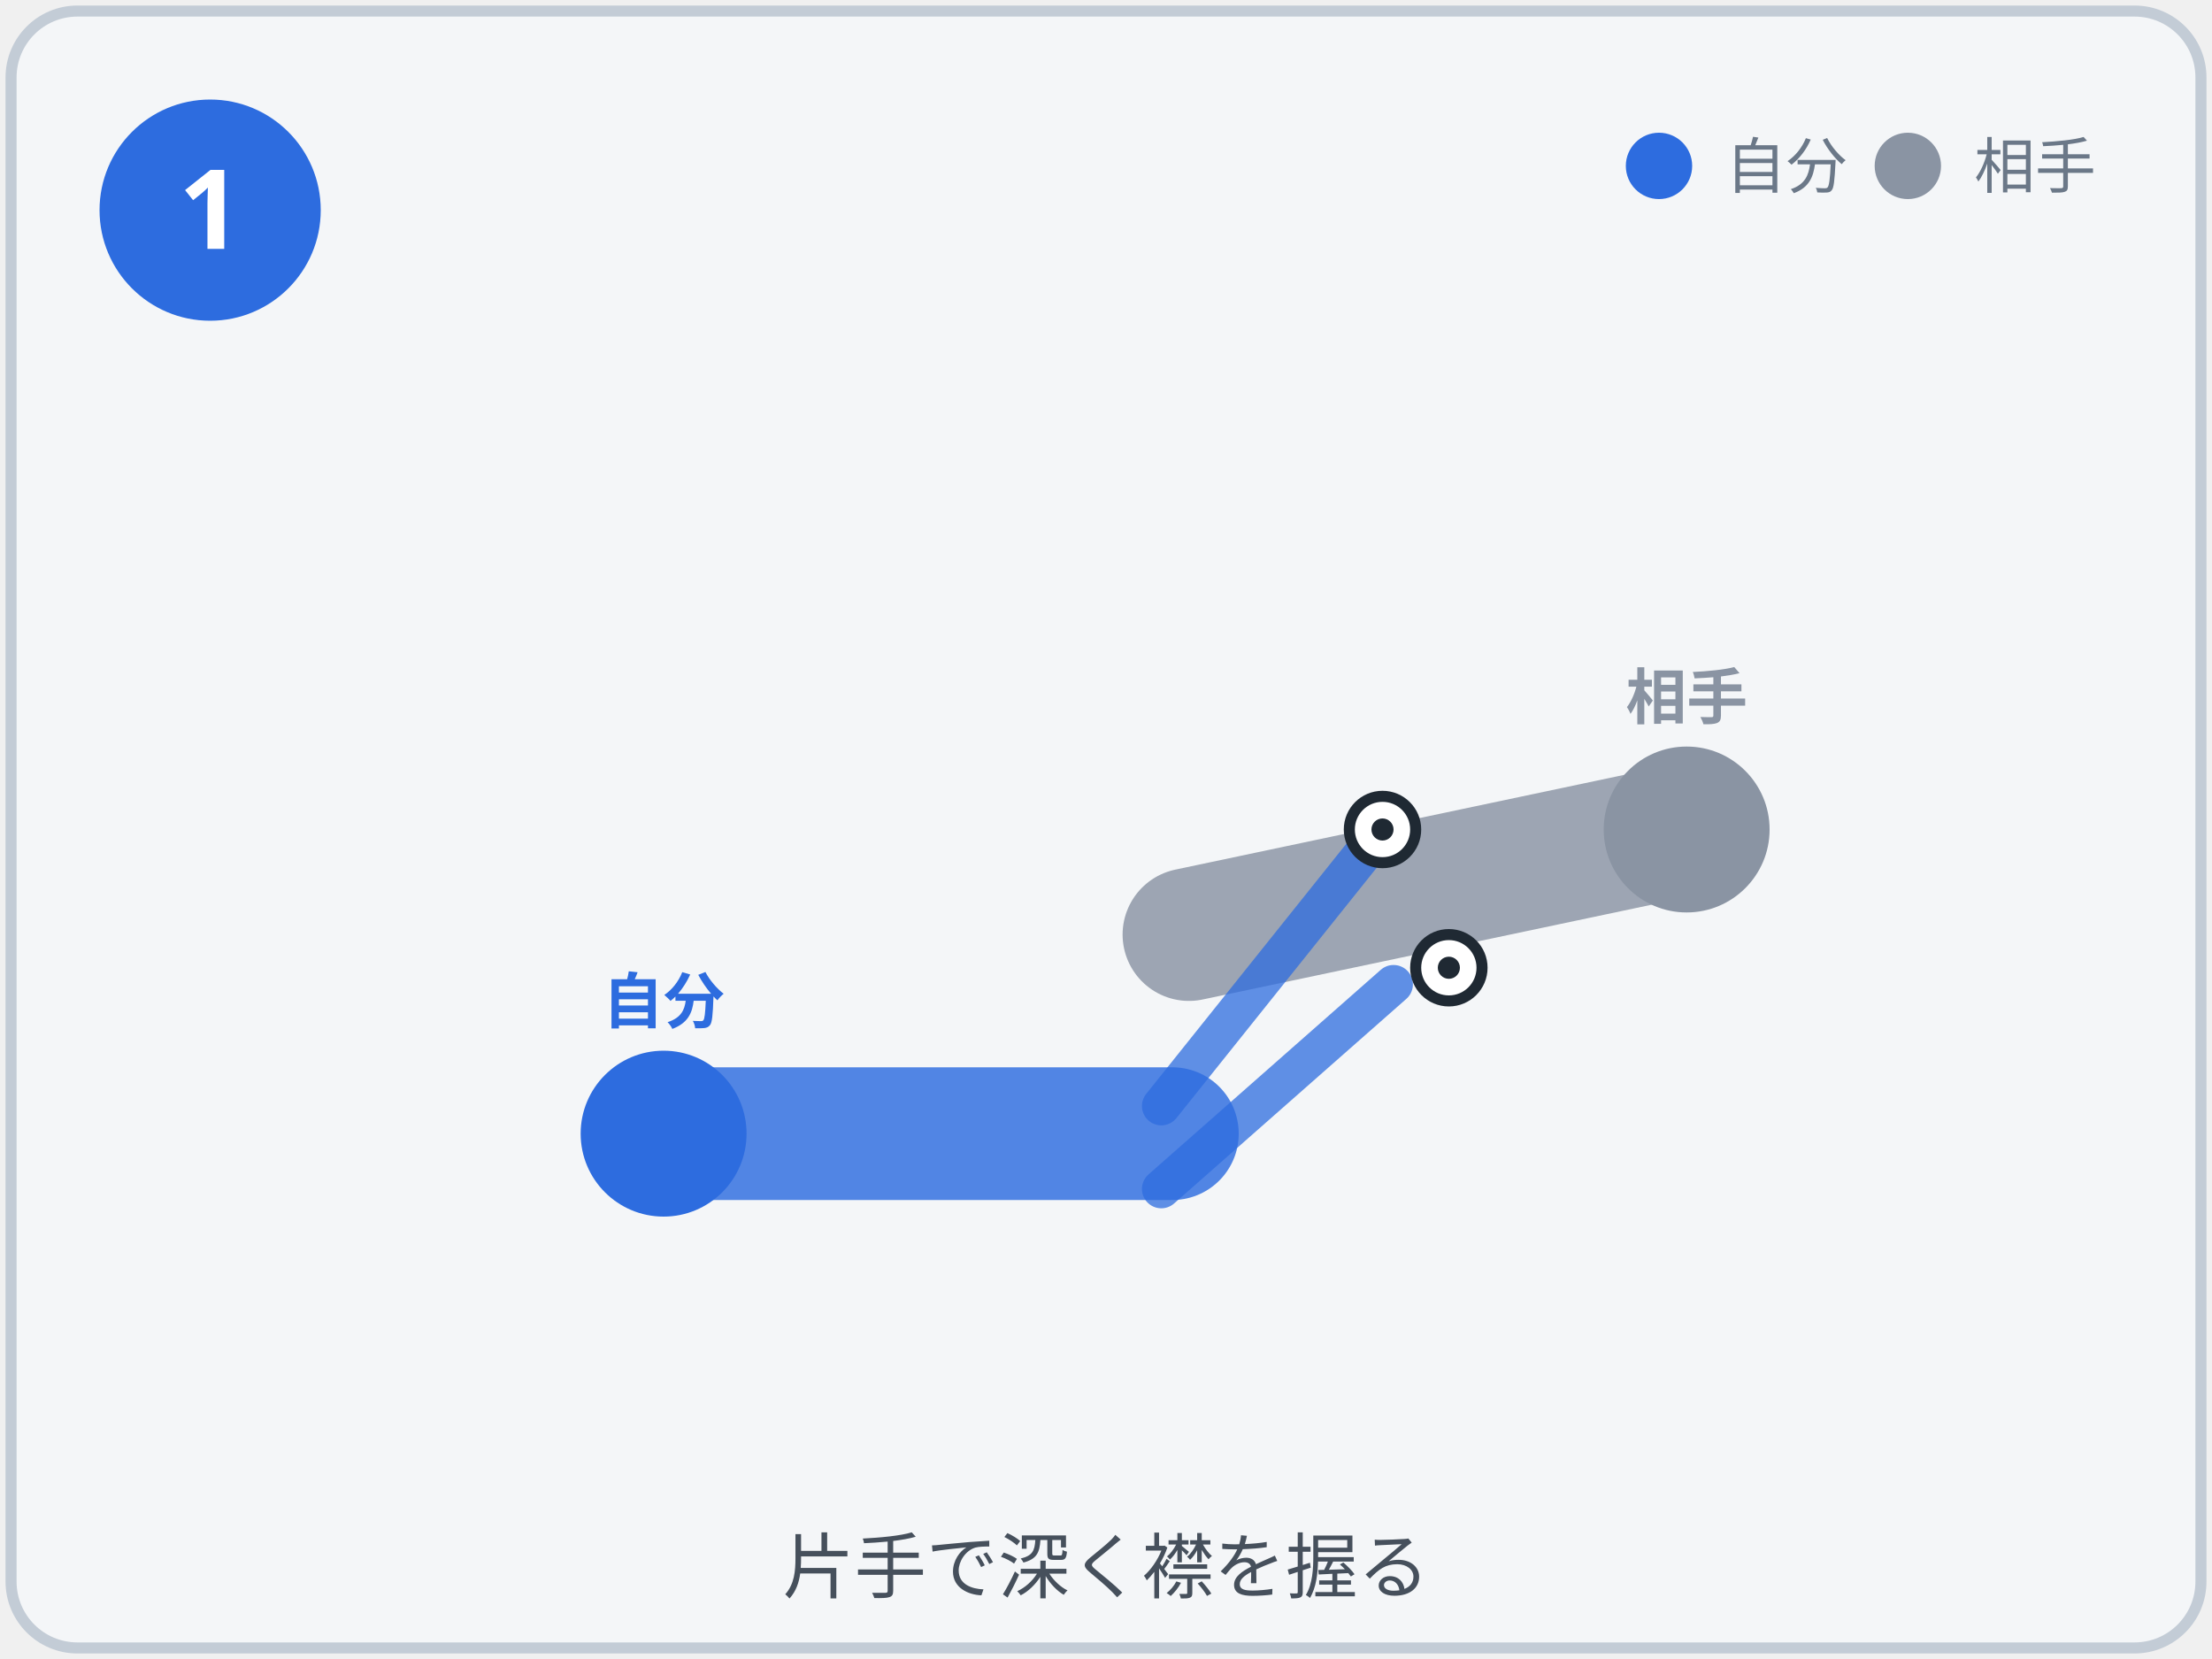
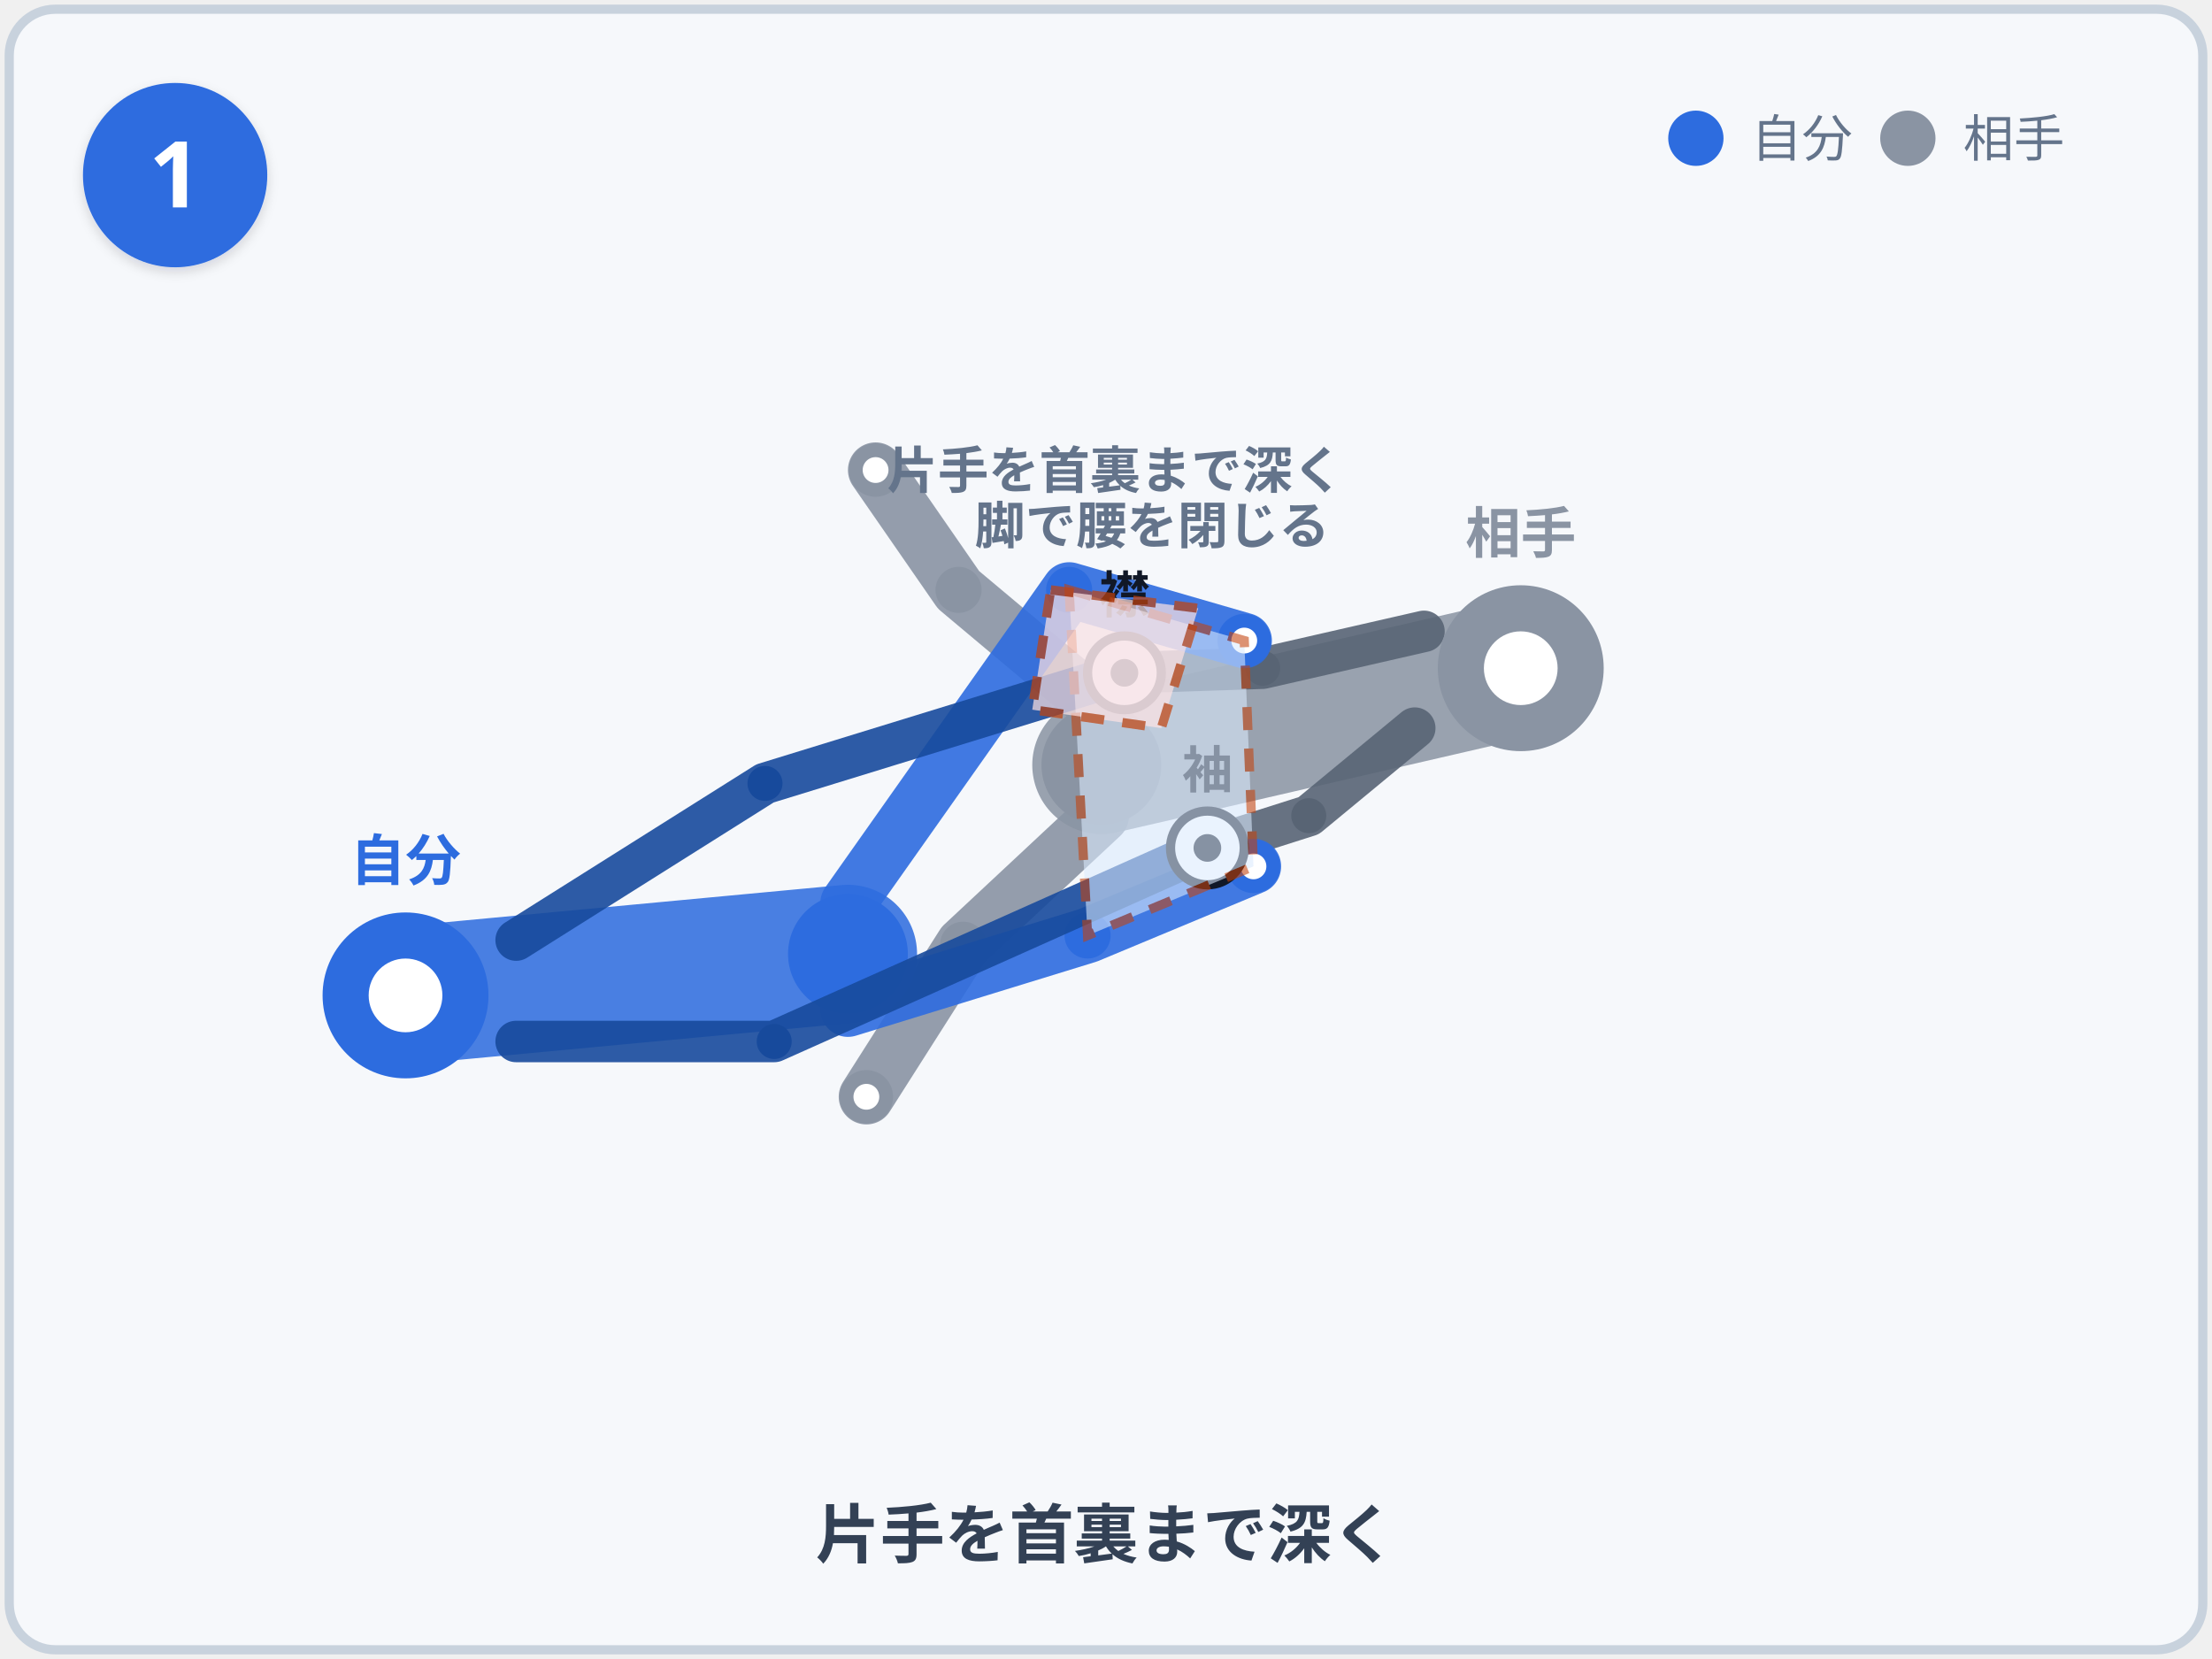
- <svg xmlns="http://www.w3.org/2000/svg" viewBox="0 0 400 300" role="img" aria-label="片手で深く襟を握る">
+ <svg xmlns="http://www.w3.org/2000/svg" viewBox="0 0 480 360" role="img" aria-label="片手を首裏まで深く">
  <defs>
-     <marker id="ah" viewBox="0 0 10 10" refX="8" refY="5" markerWidth="7" markerHeight="7" orient="auto-start-reverse">
+     <marker id="ah" viewBox="0 0 10 10" refX="8" refY="5" markerWidth="8" markerHeight="8" orient="auto-start-reverse">
      <path d="M0 0L10 5L0 10z" fill="#e0552b" />
    </marker>
+     <filter id="shadow" x="-10%" y="-10%" width="120%" height="120%">
+       <feDropShadow dx="0" dy="1" stdDeviation="1.2" flood-color="#0f172a" flood-opacity=".15" />
+     </filter>
  </defs>
-   <rect x="2" y="2" width="396" height="296" rx="12" fill="#f4f6f8" stroke="#c3ccd6" stroke-width="2" />
-   <circle cx="38" cy="38" r="20" fill="#2d6cdf" />
-   <text x="38" y="45" font-family="sans-serif" font-size="20" font-weight="bold" fill="#fff" text-anchor="middle">1</text>
+   <rect x="2" y="2" width="476" height="356" rx="10" fill="#f6f8fb" stroke="#c8d2dd" stroke-width="2" />
+   <g filter="url(#shadow)">
+     <circle cx="38" cy="38" r="20" fill="#2d6cdf" />
+     <text x="38" y="45" font-family="sans-serif" font-size="20" font-weight="bold" fill="#fff" text-anchor="middle">1</text>
+   </g>
  <g>
-     <circle cx="300" cy="30" r="6" fill="#2d6cdf" />
-     <text x="312" y="34" font-family="sans-serif" font-size="11" fill="#6b7888">自分</text>
-     <circle cx="345" cy="30" r="6" fill="#8a94a3" />
-     <text x="357" y="34" font-family="sans-serif" font-size="11" fill="#6b7888">相手</text>
+     <circle cx="368" cy="30" r="6" fill="#2d6cdf" />
+     <text x="380" y="34" font-family="sans-serif" font-size="11" fill="#64748b">自分</text>
+     <circle cx="414" cy="30" r="6" fill="#8a94a3" />
+     <text x="426" y="34" font-family="sans-serif" font-size="11" fill="#64748b">相手</text>
  </g>
-   <line x1="120" y1="205" x2="212" y2="205" stroke="#2d6cdf" stroke-width="24" stroke-linecap="round" opacity="0.82" />
-   <circle cx="120" cy="205" r="15" fill="#2d6cdf" />
-   <text x="120" y="185" font-family="sans-serif" font-size="11" font-weight="bold" fill="#2d6cdf" text-anchor="middle">自分</text>
-   <line x1="305" y1="150" x2="215" y2="169" stroke="#8a94a3" stroke-width="24" stroke-linecap="round" opacity="0.82" />
-   <circle cx="305" cy="150" r="15" fill="#8a94a3" />
-   <text x="305" y="130" font-family="sans-serif" font-size="11" font-weight="bold" fill="#8a94a3" text-anchor="middle">相手</text>
-   <line x1="210" y1="200" x2="250" y2="150" stroke="#2d6cdf" stroke-width="7" stroke-linecap="round" opacity="0.75" />
-   <line x1="210" y1="215" x2="252" y2="178" stroke="#2d6cdf" stroke-width="7" stroke-linecap="round" opacity="0.75" />
-   <circle cx="250" cy="150" r="6" fill="#fff" stroke="#1f2933" stroke-width="2" />
-   <circle cx="250" cy="150" r="2" fill="#1f2933" />
-   <circle cx="262" cy="175" r="6" fill="#fff" stroke="#1f2933" stroke-width="2" />
-   <circle cx="262" cy="175" r="2" fill="#1f2933" />
-   <text x="200" y="288" font-family="sans-serif" font-size="13" fill="#46505c" text-anchor="middle">片手で深く襟を握る</text>
+   <polyline points="239.0,154.0 208.0,128.0 190.0,102.0" fill="none" stroke="#8a94a3" stroke-width="12" stroke-linecap="round" stroke-linejoin="round" opacity="0.9" />
+   <circle cx="208.0" cy="128.0" r="5.0" fill="#8a94a3" stroke="none" stroke-width="0" />
+   <circle cx="190.0" cy="102.0" r="4.3" fill="#fff" stroke="#8a94a3" stroke-width="3" />
+   <polyline points="239.0,177.0 209.0,205.0 188.0,238.0" fill="none" stroke="#8a94a3" stroke-width="12" stroke-linecap="round" stroke-linejoin="round" opacity="0.9" />
+   <circle cx="209.0" cy="205.0" r="5.0" fill="#8a94a3" stroke="none" stroke-width="0" />
+   <circle cx="188.0" cy="238.0" r="4.3" fill="#fff" stroke="#8a94a3" stroke-width="3" />
+   <polyline points="330.0,145.0 239.0,166.0" fill="none" stroke="#8a94a3" stroke-width="30" stroke-linecap="round" stroke-linejoin="round" opacity="0.86" />
+   <circle cx="239.0" cy="166.0" r="13.0" fill="#8a94a3" stroke="none" stroke-width="0" />
+   <polyline points="309.0,137.0 274.0,145.0 244.0,146.0" fill="none" stroke="#586474" stroke-width="9" stroke-linecap="round" stroke-linejoin="round" opacity="0.9" />
+   <circle cx="274.0" cy="145.0" r="3.8" fill="#586474" stroke="none" stroke-width="0" />
+   <circle cx="244.0" cy="146.0" r="3.2" fill="#fff" stroke="#586474" stroke-width="3" />
+   <polyline points="307.0,158.0 284.0,177.0 262.0,184.0" fill="none" stroke="#586474" stroke-width="9" stroke-linecap="round" stroke-linejoin="round" opacity="0.9" />
+   <circle cx="284.0" cy="177.0" r="3.8" fill="#586474" stroke="none" stroke-width="0" />
+   <circle cx="262.0" cy="184.0" r="3.2" fill="#fff" stroke="#586474" stroke-width="3" />
+   <circle cx="330.0" cy="145.0" r="18.0" fill="#8a94a3" stroke="none" stroke-width="0" />
+   <circle cx="330.0" cy="145.0" r="8.0" fill="#ffffff" stroke="none" stroke-width="0" />
+   <text x="330.0" y="120.0" font-family="sans-serif" font-size="12" font-weight="700" fill="#8a94a3" text-anchor="middle">相手</text>
+   <polyline points="184.0,196.0 232.0,128.0 270.0,139.0" fill="none" stroke="#2d6cdf" stroke-width="12" stroke-linecap="round" stroke-linejoin="round" opacity="0.9" />
+   <circle cx="232.0" cy="128.0" r="5.0" fill="#2d6cdf" stroke="none" stroke-width="0" />
+   <circle cx="270.0" cy="139.0" r="4.3" fill="#fff" stroke="#2d6cdf" stroke-width="3" />
+   <polyline points="184.0,219.0 236.0,203.0 272.0,188.0" fill="none" stroke="#2d6cdf" stroke-width="12" stroke-linecap="round" stroke-linejoin="round" opacity="0.9" />
+   <circle cx="236.0" cy="203.0" r="5.0" fill="#2d6cdf" stroke="none" stroke-width="0" />
+   <circle cx="272.0" cy="188.0" r="4.3" fill="#fff" stroke="#2d6cdf" stroke-width="3" />
+   <polyline points="88.0,216.0 184.0,207.0" fill="none" stroke="#2d6cdf" stroke-width="30" stroke-linecap="round" stroke-linejoin="round" opacity="0.86" />
+   <circle cx="184.0" cy="207.0" r="13.0" fill="#2d6cdf" stroke="none" stroke-width="0" />
+   <polyline points="112.0,204.0 166.0,170.0 244.0,146.0" fill="none" stroke="#174a9c" stroke-width="9" stroke-linecap="round" stroke-linejoin="round" opacity="0.9" />
+   <circle cx="166.0" cy="170.0" r="3.8" fill="#174a9c" stroke="none" stroke-width="0" />
+   <circle cx="244.0" cy="146.0" r="3.2" fill="#fff" stroke="#174a9c" stroke-width="3" />
+   <polyline points="112.0,226.0 168.0,226.0 262.0,184.0" fill="none" stroke="#174a9c" stroke-width="9" stroke-linecap="round" stroke-linejoin="round" opacity="0.9" />
+   <circle cx="168.0" cy="226.0" r="3.8" fill="#174a9c" stroke="none" stroke-width="0" />
+   <circle cx="262.0" cy="184.0" r="3.2" fill="#fff" stroke="#174a9c" stroke-width="3" />
+   <circle cx="88.0" cy="216.0" r="18.0" fill="#2d6cdf" stroke="none" stroke-width="0" />
+   <circle cx="88.0" cy="216.0" r="8.0" fill="#ffffff" stroke="none" stroke-width="0" />
+   <text x="88.0" y="191.0" font-family="sans-serif" font-size="12" font-weight="700" fill="#2d6cdf" text-anchor="middle">自分</text>
+   <circle cx="244.0" cy="146.0" r="8.0" fill="#fff" stroke="#111827" stroke-width="2" />
+   <circle cx="244.0" cy="146.0" r="3.0" fill="#111827" stroke="none" stroke-width="0" />
+   <text x="244.0" y="133.0" font-family="sans-serif" font-size="11" font-weight="700" fill="#111827" text-anchor="middle">襟</text>
+   <circle cx="262.0" cy="184.0" r="8.0" fill="#fff" stroke="#111827" stroke-width="2" />
+   <circle cx="262.0" cy="184.0" r="3.0" fill="#111827" stroke="none" stroke-width="0" />
+   <text x="262.0" y="171.0" font-family="sans-serif" font-size="11" font-weight="700" fill="#111827" text-anchor="middle">袖</text>
+   <polygon points="232.0,128.0 270.0,139.0 272.0,188.0 236.0,203.0" fill="#dbeafe" opacity="0.58" stroke="#c2410c" stroke-width="2" stroke-dasharray="5 4" />
+   <text x="250.0" y="118.0" font-family="sans-serif" font-size="11" font-weight="700" fill="#64748b" text-anchor="middle">脚で腰を閉じる</text>
+   <polygon points="228.0,128.0 260.0,132.0 252.0,158.0 224.0,154.0" fill="#fee2e2" opacity="0.7" stroke="#c2410c" stroke-width="2" stroke-dasharray="5 4" />
+   <text x="242.0" y="106.0" font-family="sans-serif" font-size="11" font-weight="700" fill="#64748b" text-anchor="middle">片手を首裏まで深く</text>
+   <text x="240" y="338" font-family="sans-serif" font-size="14" font-weight="700" fill="#334155" text-anchor="middle">片手を首裏まで深く</text>
</svg>
